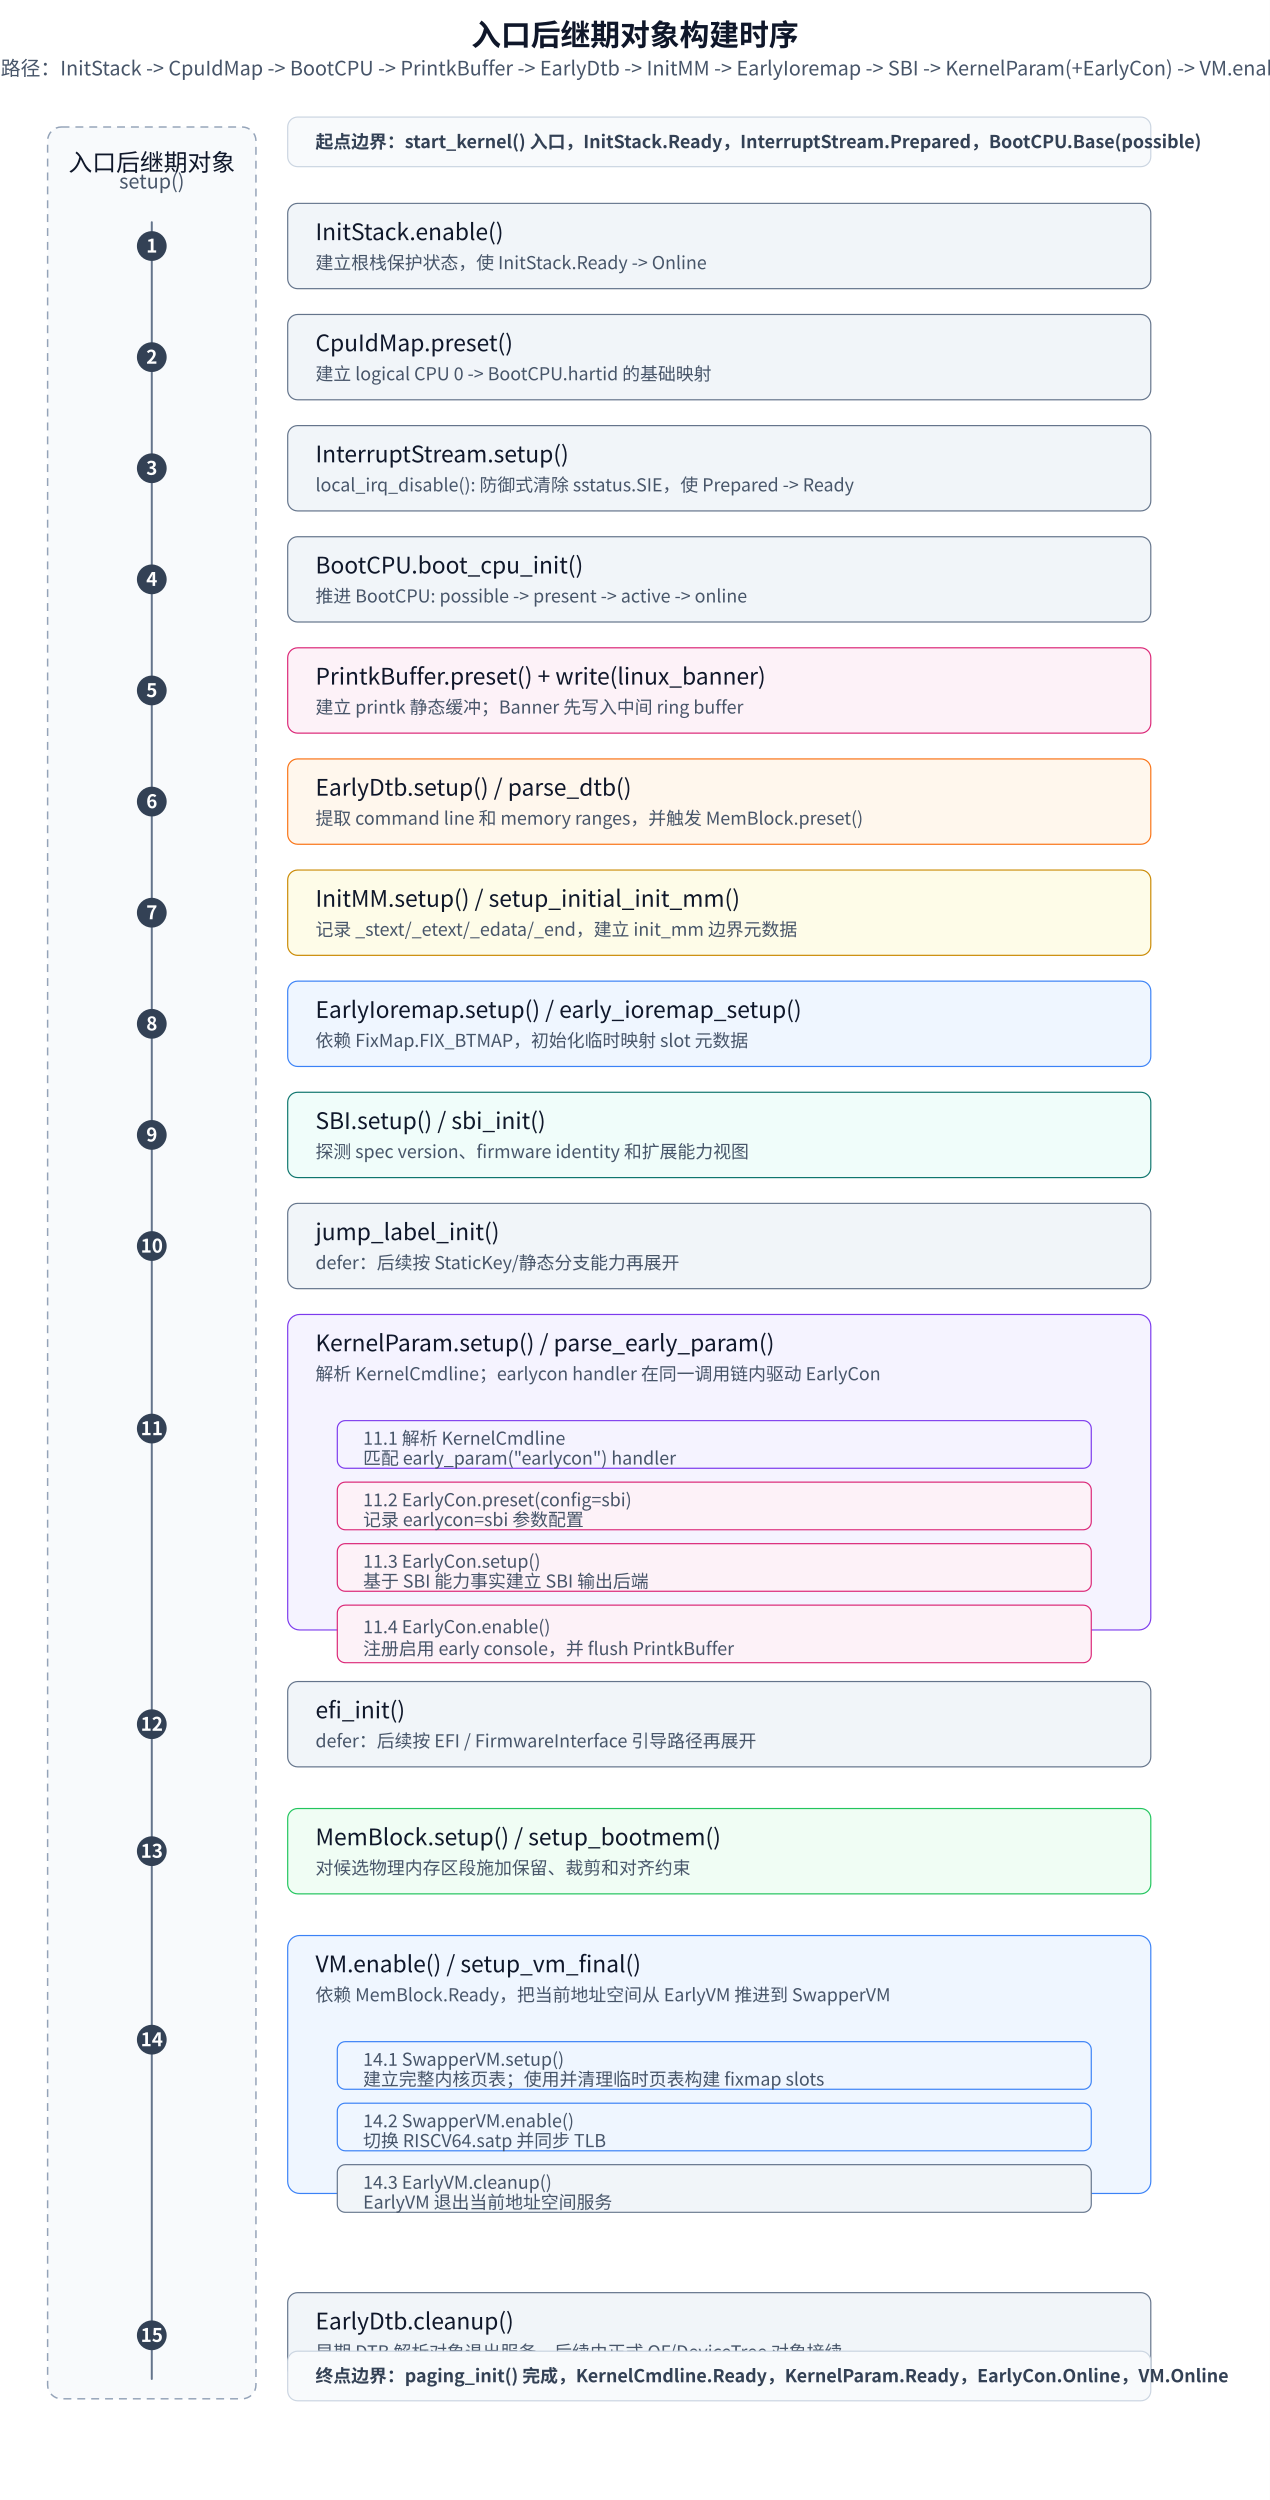
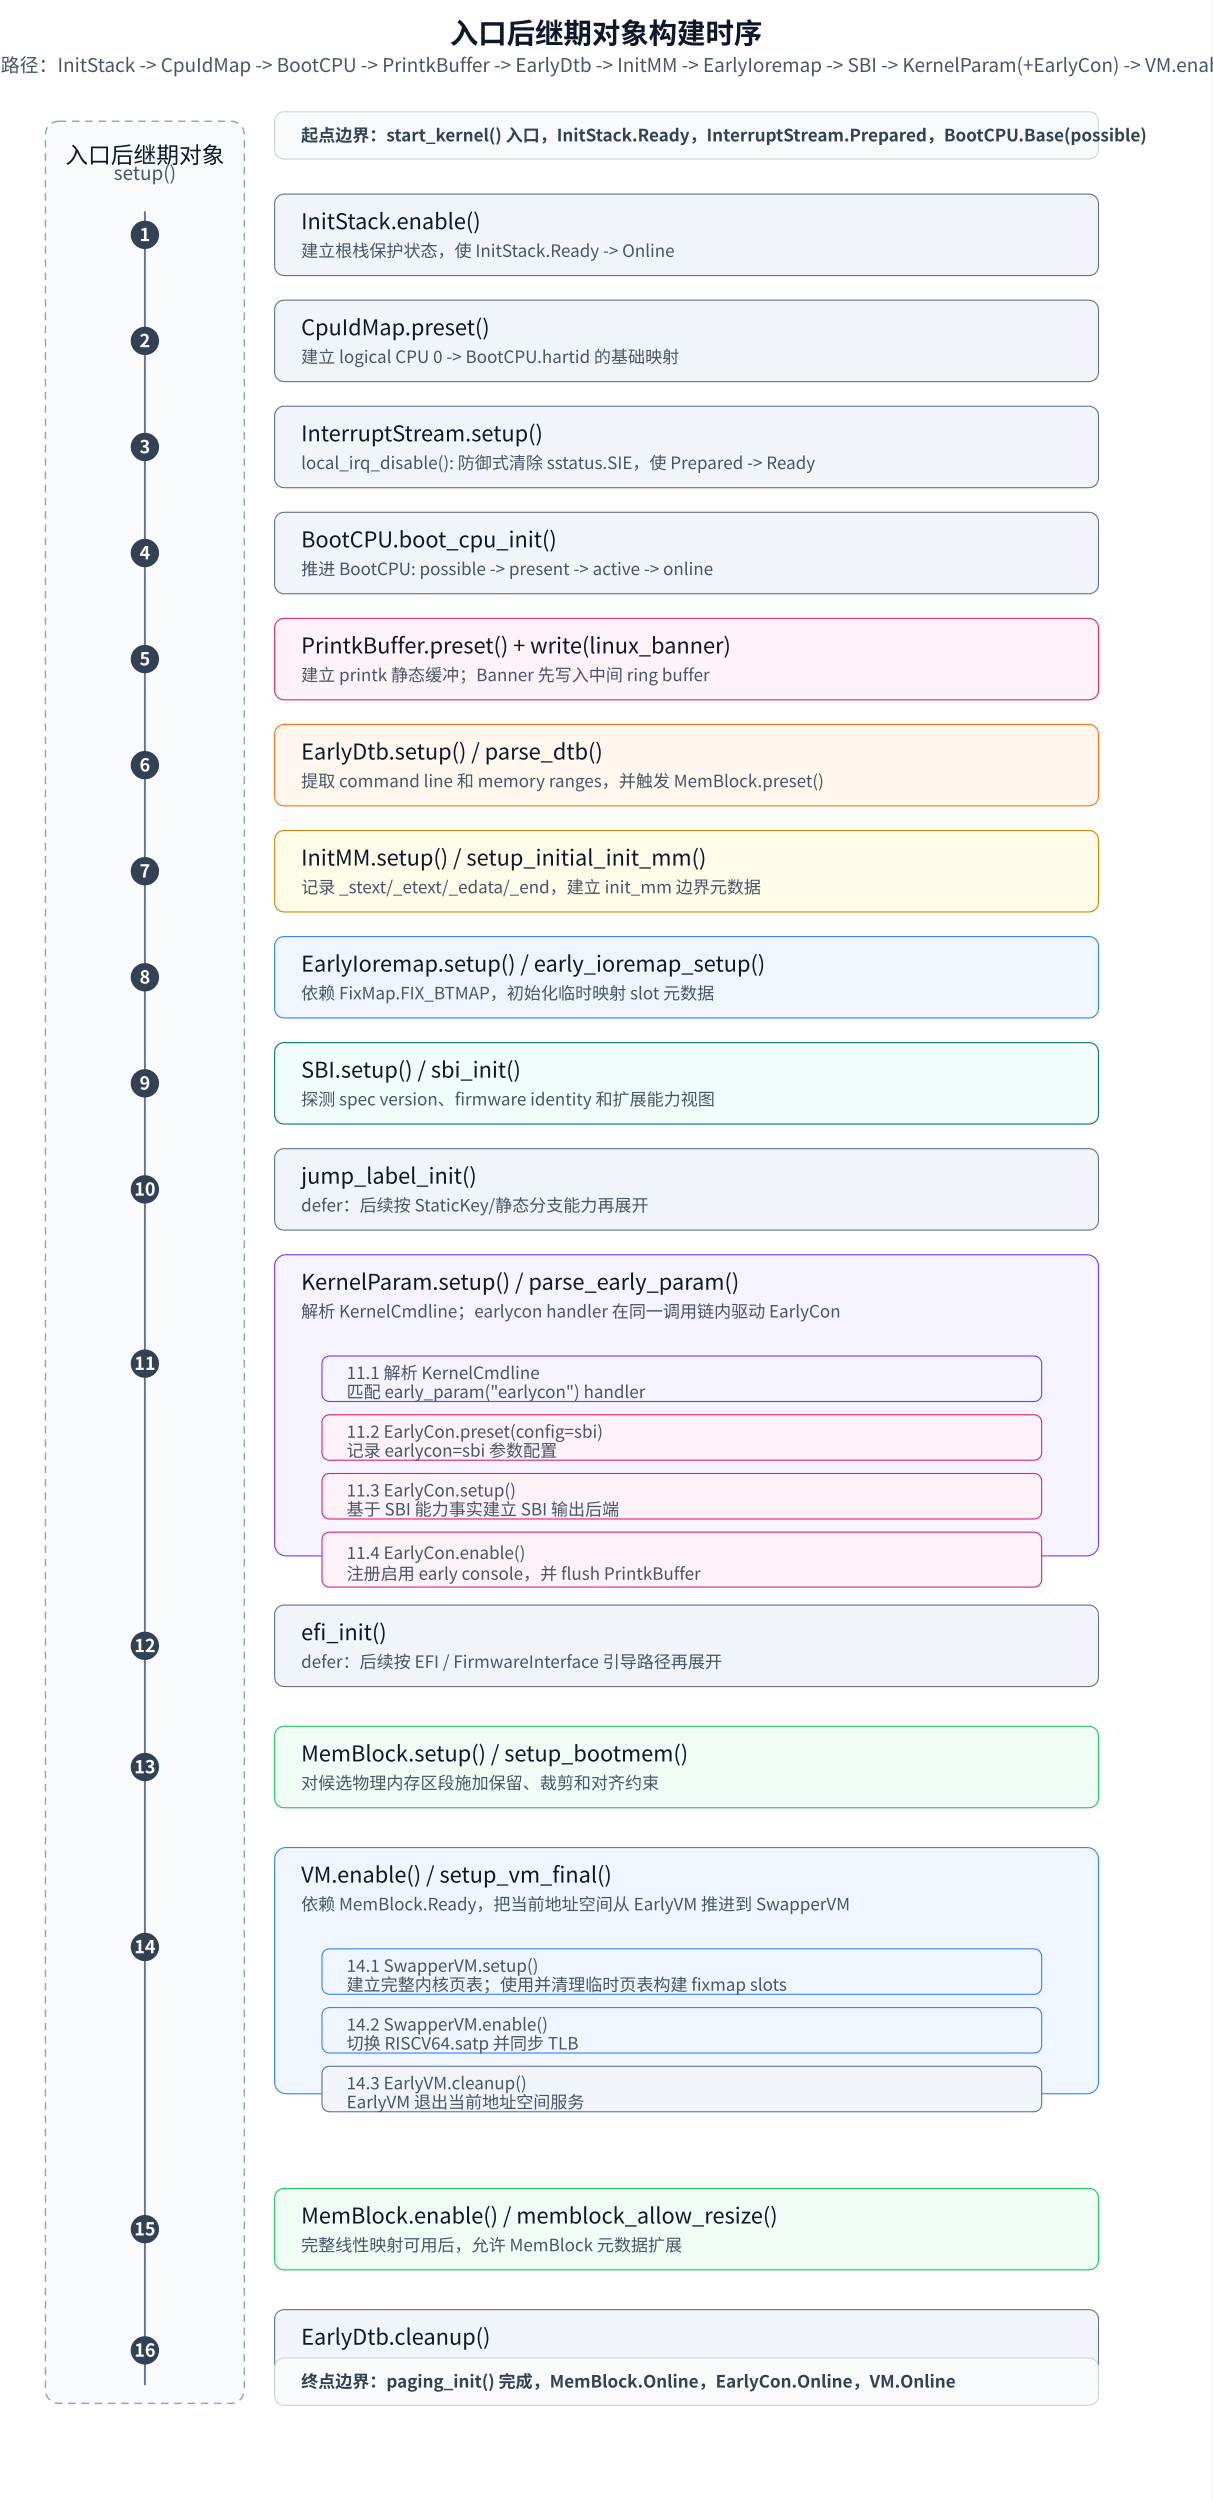
- <svg xmlns="http://www.w3.org/2000/svg" width="1280" height="2520" viewBox="0 0 1280 2520" role="img" aria-labelledby="title desc">
+ <svg xmlns="http://www.w3.org/2000/svg" width="1280" height="2640" viewBox="0 0 1280 2640" role="img" aria-labelledby="title desc">
  <defs>
    <style>
      text {
        font-family: "Microsoft YaHei", "Noto Sans CJK SC", "Source Han Sans SC", Arial, sans-serif;
        fill: #0f172a;
      }
      .title { font-size: 30px; font-weight: 600; }
      .subtitle { font-size: 20px; fill: #475569; }
      .lane { fill: #f8fafc; stroke: #94a3b8; stroke-width: 1.5; stroke-dasharray: 8 6; }
      .box { fill: #ffffff; stroke: #334155; stroke-width: 1.2; }
      .phase { fill: #eef2ff; stroke: #6366f1; }
      .dtb { fill: #fff7ed; stroke: #f97316; }
      .mem { fill: #f0fdf4; stroke: #22c55e; }
      .addr { fill: #eff6ff; stroke: #3b82f6; }
      .log { fill: #fdf2f8; stroke: #db2777; }
      .svc { fill: #f0fdfa; stroke: #0f766e; }
      .param { fill: #f5f3ff; stroke: #7c3aed; }
      .task { fill: #fefce8; stroke: #ca8a04; }
      .cleanup { fill: #f1f5f9; stroke: #64748b; }
      .obj { font-size: 24px; font-weight: 500; dominant-baseline: middle; }
      .line1 { font-size: 23px; font-weight: 500; dominant-baseline: middle; }
      .line2 { font-size: 18px; fill: #475569; dominant-baseline: middle; }
      .boundary { font-size: 18px; font-weight: 600; fill: #334155; dominant-baseline: middle; }
      .num { font-size: 19px; font-weight: 600; fill: #ffffff; text-anchor: middle; dominant-baseline: middle; }
      .timeline { stroke: #64748b; stroke-width: 2; stroke-linecap: round; }
      .dot { fill: #334155; }
      .stage { fill: #f8fafc; stroke: #cbd5e1; stroke-width: 1.2; }
    </style>
  </defs>
-   <rect x="0" y="0" width="1280" height="2520" fill="#ffffff" />
+   <rect x="0" y="0" width="1280" height="2640" fill="#ffffff" />
  <text x="640" y="46" text-anchor="middle" class="title">入口后继期对象构建时序</text>
  <text x="640" y="76" text-anchor="middle" class="subtitle">核心路径：InitStack -&gt; CpuIdMap -&gt; BootCPU -&gt; PrintkBuffer -&gt; EarlyDtb -&gt; InitMM -&gt; EarlyIoremap -&gt; SBI -&gt; KernelParam(+EarlyCon) -&gt; VM.enable()</text>
-   <rect x="48" y="128" width="210" height="2290" rx="14" class="lane" />
+   <rect x="48" y="128" width="210" height="2410" rx="14" class="lane" />
  <text x="153" y="164" text-anchor="middle" class="obj">入口后继期对象</text>
  <text x="153" y="190" text-anchor="middle" class="subtitle">setup()</text>
-   <line x1="153" y1="224" x2="153" y2="2398" class="timeline" />
+   <line x1="153" y1="224" x2="153" y2="2518" class="timeline" />
  <rect x="290" y="118" width="870" height="50" rx="10" class="stage" />
  <text x="318" y="143" class="boundary">起点边界：start_kernel() 入口，InitStack.Ready，InterruptStream.Prepared，BootCPU.Base(possible)</text>
  <g transform="translate(0 0)">
    <circle cx="153" cy="248" r="15" class="dot" />
    <text x="153" y="248" class="num">1</text>
    <rect x="290" y="205" width="870" height="86" rx="10" class="box cleanup" />
    <text x="318" y="234" class="line1">InitStack.enable()</text>
    <text x="318" y="265" class="line2">建立根栈保护状态，使 InitStack.Ready -&gt; Online</text>
  </g>
  <g transform="translate(0 112)">
    <circle cx="153" cy="248" r="15" class="dot" />
    <text x="153" y="248" class="num">2</text>
    <rect x="290" y="205" width="870" height="86" rx="10" class="box cleanup" />
    <text x="318" y="234" class="line1">CpuIdMap.preset()</text>
    <text x="318" y="265" class="line2">建立 logical CPU 0 -&gt; BootCPU.hartid 的基础映射</text>
  </g>
  <g transform="translate(0 224)">
    <circle cx="153" cy="248" r="15" class="dot" />
    <text x="153" y="248" class="num">3</text>
    <rect x="290" y="205" width="870" height="86" rx="10" class="box cleanup" />
    <text x="318" y="234" class="line1">InterruptStream.setup()</text>
    <text x="318" y="265" class="line2">local_irq_disable(): 防御式清除 sstatus.SIE，使 Prepared -&gt; Ready</text>
  </g>
  <g transform="translate(0 336)">
    <circle cx="153" cy="248" r="15" class="dot" />
    <text x="153" y="248" class="num">4</text>
    <rect x="290" y="205" width="870" height="86" rx="10" class="box cleanup" />
    <text x="318" y="234" class="line1">BootCPU.boot_cpu_init()</text>
    <text x="318" y="265" class="line2">推进 BootCPU: possible -&gt; present -&gt; active -&gt; online</text>
  </g>
  <g transform="translate(0 448)">
    <circle cx="153" cy="248" r="15" class="dot" />
    <text x="153" y="248" class="num">5</text>
    <rect x="290" y="205" width="870" height="86" rx="10" class="box log" />
    <text x="318" y="234" class="line1">PrintkBuffer.preset() + write(linux_banner)</text>
    <text x="318" y="265" class="line2">建立 printk 静态缓冲；Banner 先写入中间 ring buffer</text>
  </g>
  <g transform="translate(0 560)">
    <circle cx="153" cy="248" r="15" class="dot" />
    <text x="153" y="248" class="num">6</text>
    <rect x="290" y="205" width="870" height="86" rx="10" class="box dtb" />
    <text x="318" y="234" class="line1">EarlyDtb.setup() / parse_dtb()</text>
    <text x="318" y="265" class="line2">提取 command line 和 memory ranges，并触发 MemBlock.preset()</text>
  </g>
  <g transform="translate(0 672)">
    <circle cx="153" cy="248" r="15" class="dot" />
    <text x="153" y="248" class="num">7</text>
    <rect x="290" y="205" width="870" height="86" rx="10" class="box task" />
    <text x="318" y="234" class="line1">InitMM.setup() / setup_initial_init_mm()</text>
    <text x="318" y="265" class="line2">记录 _stext/_etext/_edata/_end，建立 init_mm 边界元数据</text>
  </g>
  <g transform="translate(0 784)">
    <circle cx="153" cy="248" r="15" class="dot" />
    <text x="153" y="248" class="num">8</text>
    <rect x="290" y="205" width="870" height="86" rx="10" class="box addr" />
    <text x="318" y="234" class="line1">EarlyIoremap.setup() / early_ioremap_setup()</text>
    <text x="318" y="265" class="line2">依赖 FixMap.FIX_BTMAP，初始化临时映射 slot 元数据</text>
  </g>
  <g transform="translate(0 896)">
    <circle cx="153" cy="248" r="15" class="dot" />
    <text x="153" y="248" class="num">9</text>
    <rect x="290" y="205" width="870" height="86" rx="10" class="box svc" />
    <text x="318" y="234" class="line1">SBI.setup() / sbi_init()</text>
    <text x="318" y="265" class="line2">探测 spec version、firmware identity 和扩展能力视图</text>
  </g>
  <g transform="translate(0 1008)">
    <circle cx="153" cy="248" r="15" class="dot" />
    <text x="153" y="248" class="num">10</text>
    <rect x="290" y="205" width="870" height="86" rx="10" class="box cleanup" />
    <text x="318" y="234" class="line1">jump_label_init()</text>
    <text x="318" y="265" class="line2">defer：后续按 StaticKey/静态分支能力再展开</text>
  </g>
  <g transform="translate(0 1120)">
    <circle cx="153" cy="320" r="15" class="dot" />
    <text x="153" y="320" class="num">11</text>
    <rect x="290" y="205" width="870" height="318" rx="12" class="box param" />
    <text x="318" y="234" class="line1">KernelParam.setup() / parse_early_param()</text>
    <text x="318" y="265" class="line2">解析 KernelCmdline；earlycon handler 在同一调用链内驱动 EarlyCon</text>
    <rect x="340" y="312" width="760" height="48" rx="8" class="box param" />
    <text x="366" y="330" class="line2">11.1  解析 KernelCmdline</text>
    <text x="366" y="350" class="line2">匹配 early_param("earlycon") handler</text>
    <rect x="340" y="374" width="760" height="48" rx="8" class="box log" />
    <text x="366" y="392" class="line2">11.2  EarlyCon.preset(config=sbi)</text>
    <text x="366" y="412" class="line2">记录 earlycon=sbi 参数配置</text>
    <rect x="340" y="436" width="760" height="48" rx="8" class="box log" />
    <text x="366" y="454" class="line2">11.3  EarlyCon.setup()</text>
    <text x="366" y="474" class="line2">基于 SBI 能力事实建立 SBI 输出后端</text>
    <rect x="340" y="498" width="760" height="58" rx="8" class="box log" />
    <text x="366" y="520" class="line2">11.4  EarlyCon.enable()</text>
    <text x="366" y="542" class="line2">注册启用 early console，并 flush PrintkBuffer</text>
  </g>
  <g transform="translate(0 1490)">
    <circle cx="153" cy="248" r="15" class="dot" />
    <text x="153" y="248" class="num">12</text>
    <rect x="290" y="205" width="870" height="86" rx="10" class="box cleanup" />
    <text x="318" y="234" class="line1">efi_init()</text>
    <text x="318" y="265" class="line2">defer：后续按 EFI / FirmwareInterface 引导路径再展开</text>
  </g>
  <g transform="translate(0 1618)">
    <circle cx="153" cy="248" r="15" class="dot" />
    <text x="153" y="248" class="num">13</text>
    <rect x="290" y="205" width="870" height="86" rx="10" class="box mem" />
    <text x="318" y="234" class="line1">MemBlock.setup() / setup_bootmem()</text>
    <text x="318" y="265" class="line2">对候选物理内存区段施加保留、裁剪和对齐约束</text>
  </g>
  <g transform="translate(0 1746)">
    <circle cx="153" cy="310" r="15" class="dot" />
    <text x="153" y="310" class="num">14</text>
    <rect x="290" y="205" width="870" height="260" rx="12" class="box addr" />
    <text x="318" y="234" class="line1">VM.enable() / setup_vm_final()</text>
    <text x="318" y="265" class="line2">依赖 MemBlock.Ready，把当前地址空间从 EarlyVM 推进到 SwapperVM</text>
    <rect x="340" y="312" width="760" height="48" rx="8" class="box addr" />
    <text x="366" y="330" class="line2">14.1  SwapperVM.setup()</text>
    <text x="366" y="350" class="line2">建立完整内核页表；使用并清理临时页表构建 fixmap slots</text>
    <rect x="340" y="374" width="760" height="48" rx="8" class="box addr" />
    <text x="366" y="392" class="line2">14.2  SwapperVM.enable()</text>
    <text x="366" y="412" class="line2">切换 RISCV64.satp 并同步 TLB</text>
    <rect x="340" y="436" width="760" height="48" rx="8" class="box cleanup" />
    <text x="366" y="454" class="line2">14.3  EarlyVM.cleanup()</text>
    <text x="366" y="474" class="line2">EarlyVM 退出当前地址空间服务</text>
  </g>
  <g transform="translate(0 2106)">
    <circle cx="153" cy="248" r="15" class="dot" />
    <text x="153" y="248" class="num">15</text>
+     <rect x="290" y="205" width="870" height="86" rx="10" class="box mem" />
+     <text x="318" y="234" class="line1">MemBlock.enable() / memblock_allow_resize()</text>
+     <text x="318" y="265" class="line2">完整线性映射可用后，允许 MemBlock 元数据扩展</text>
+   </g>
+   <g transform="translate(0 2234)">
+     <circle cx="153" cy="248" r="15" class="dot" />
+     <text x="153" y="248" class="num">16</text>
    <rect x="290" y="205" width="870" height="86" rx="10" class="box cleanup" />
    <text x="318" y="234" class="line1">EarlyDtb.cleanup()</text>
    <text x="318" y="265" class="line2">早期 DTB 解析对象退出服务，后续由正式 OF/DeviceTree 对象接续</text>
  </g>
-   <rect x="290" y="2370" width="870" height="50" rx="10" class="stage" />
-   <text x="318" y="2395" class="boundary">终点边界：paging_init() 完成，KernelCmdline.Ready，KernelParam.Ready，EarlyCon.Online，VM.Online</text>
+   <rect x="290" y="2490" width="870" height="50" rx="10" class="stage" />
+   <text x="318" y="2515" class="boundary">终点边界：paging_init() 完成，MemBlock.Online，EarlyCon.Online，VM.Online</text>
</svg>
